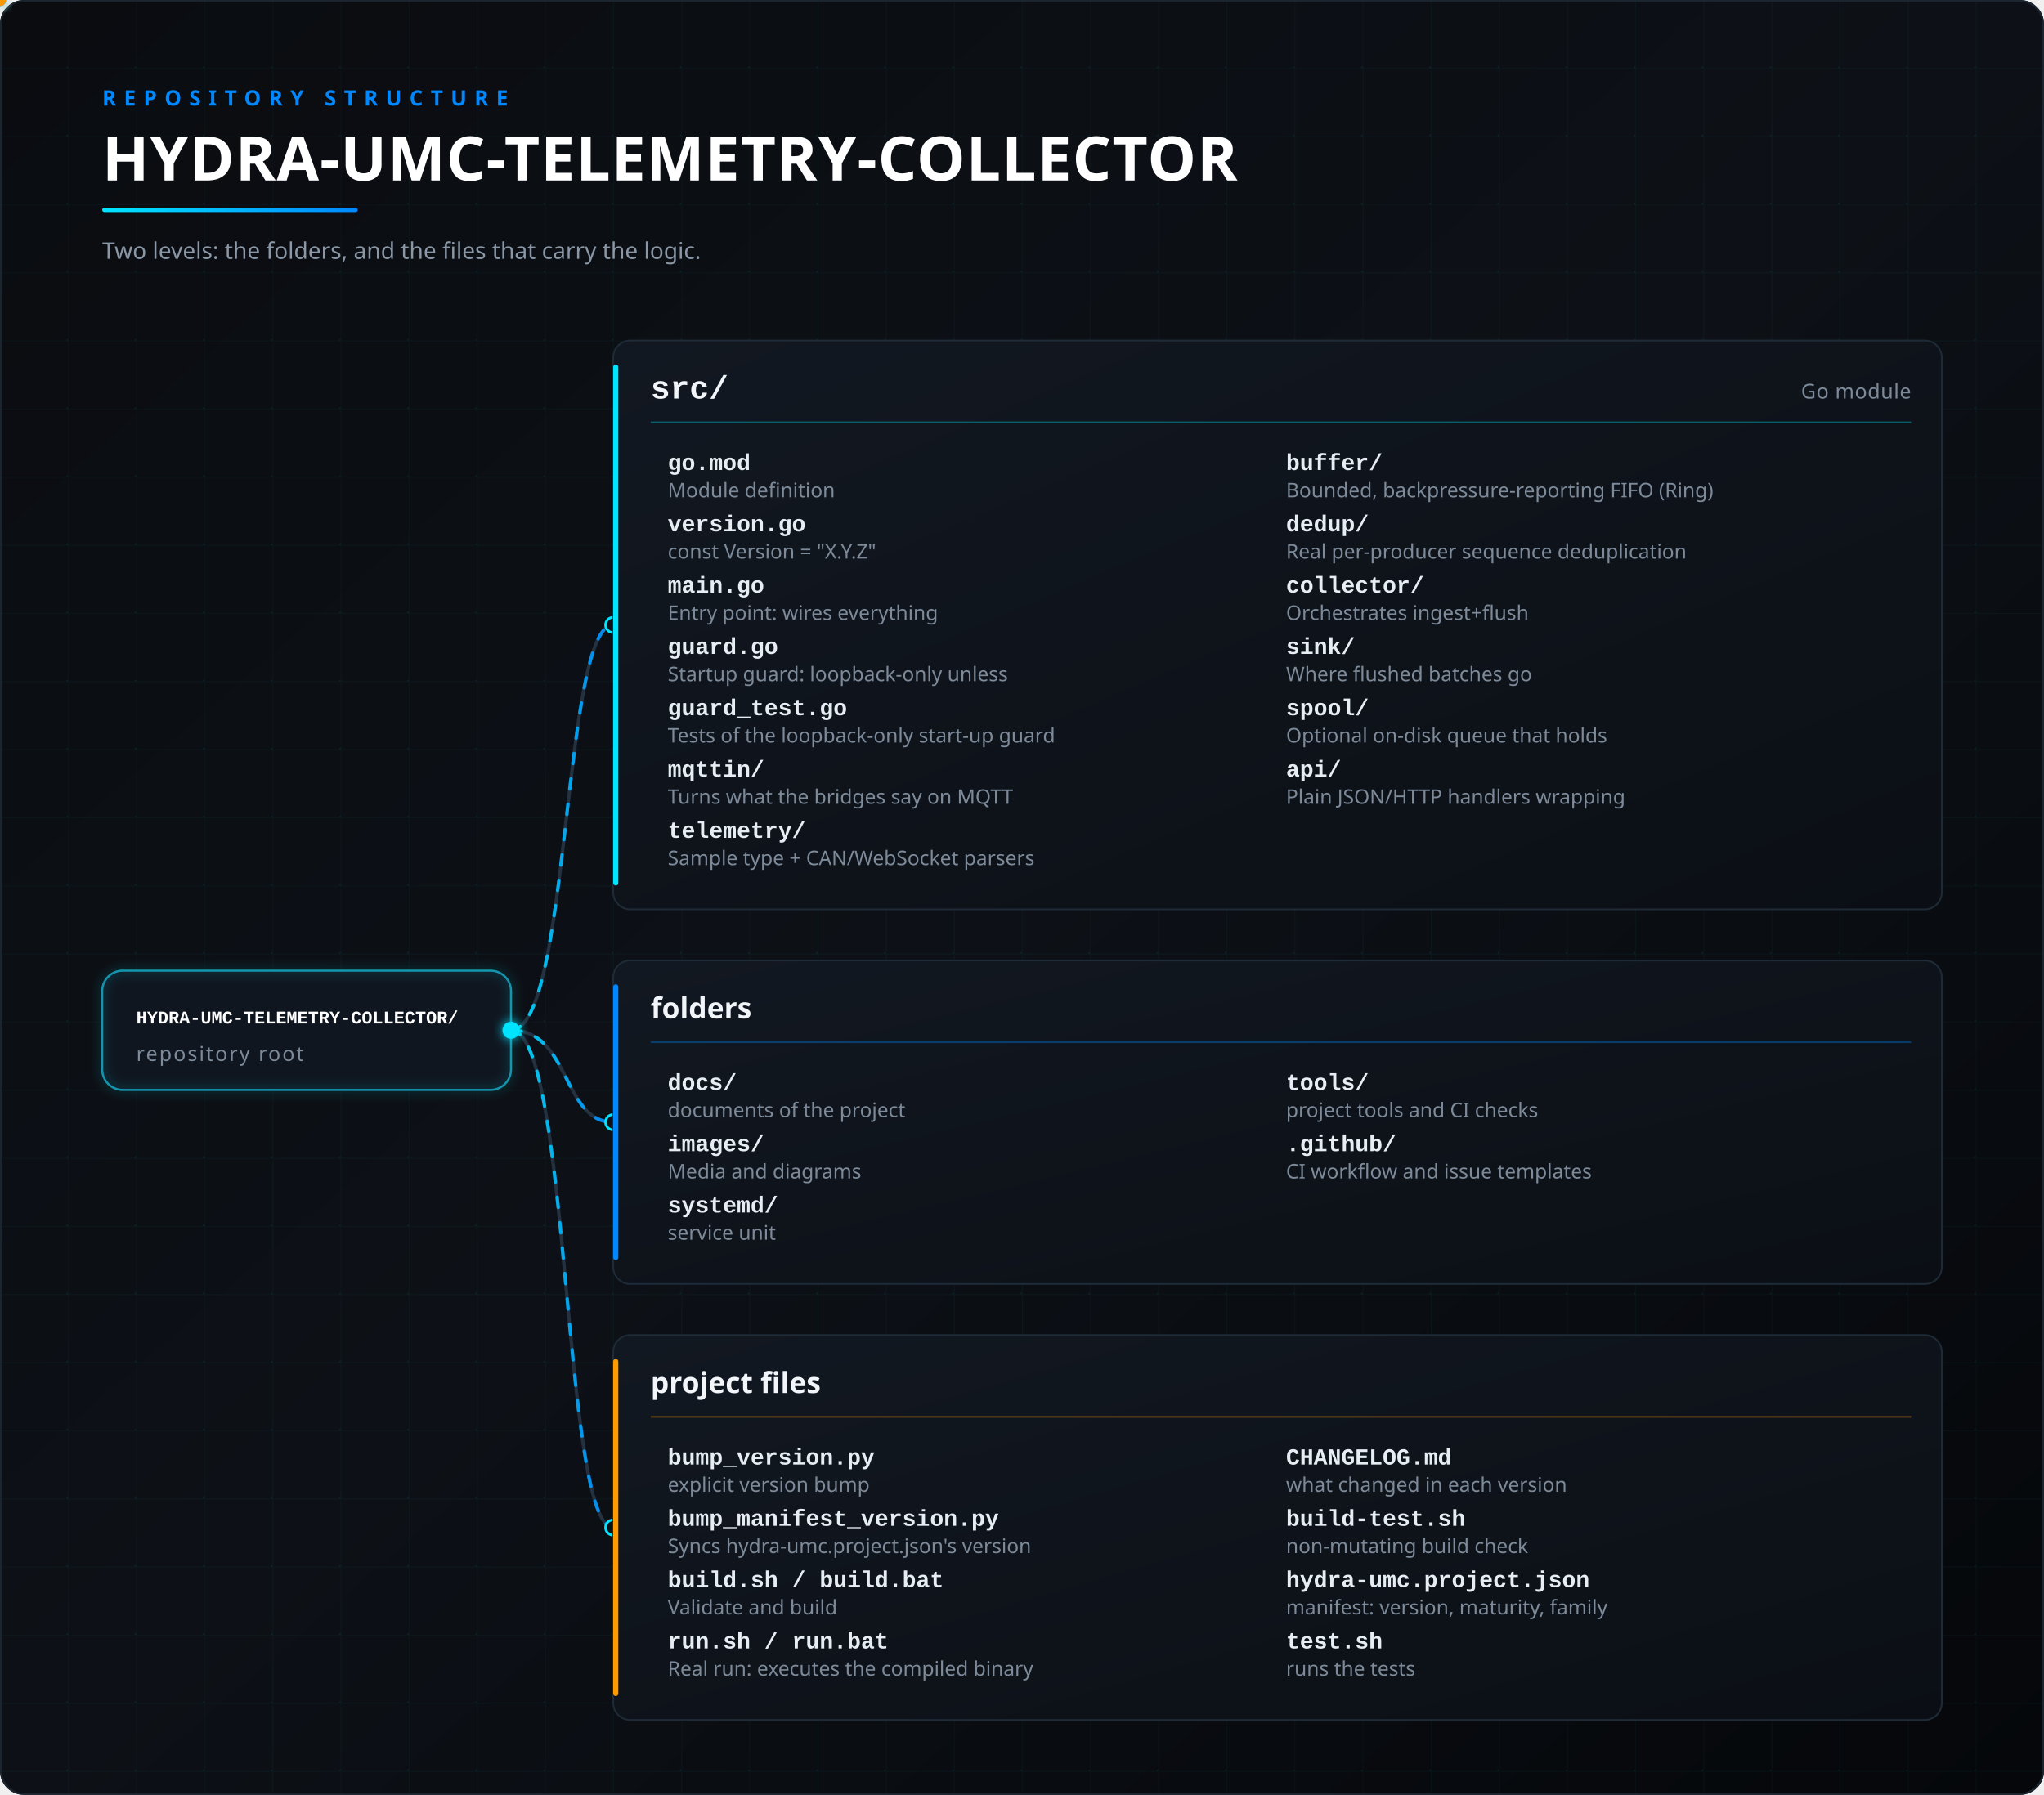
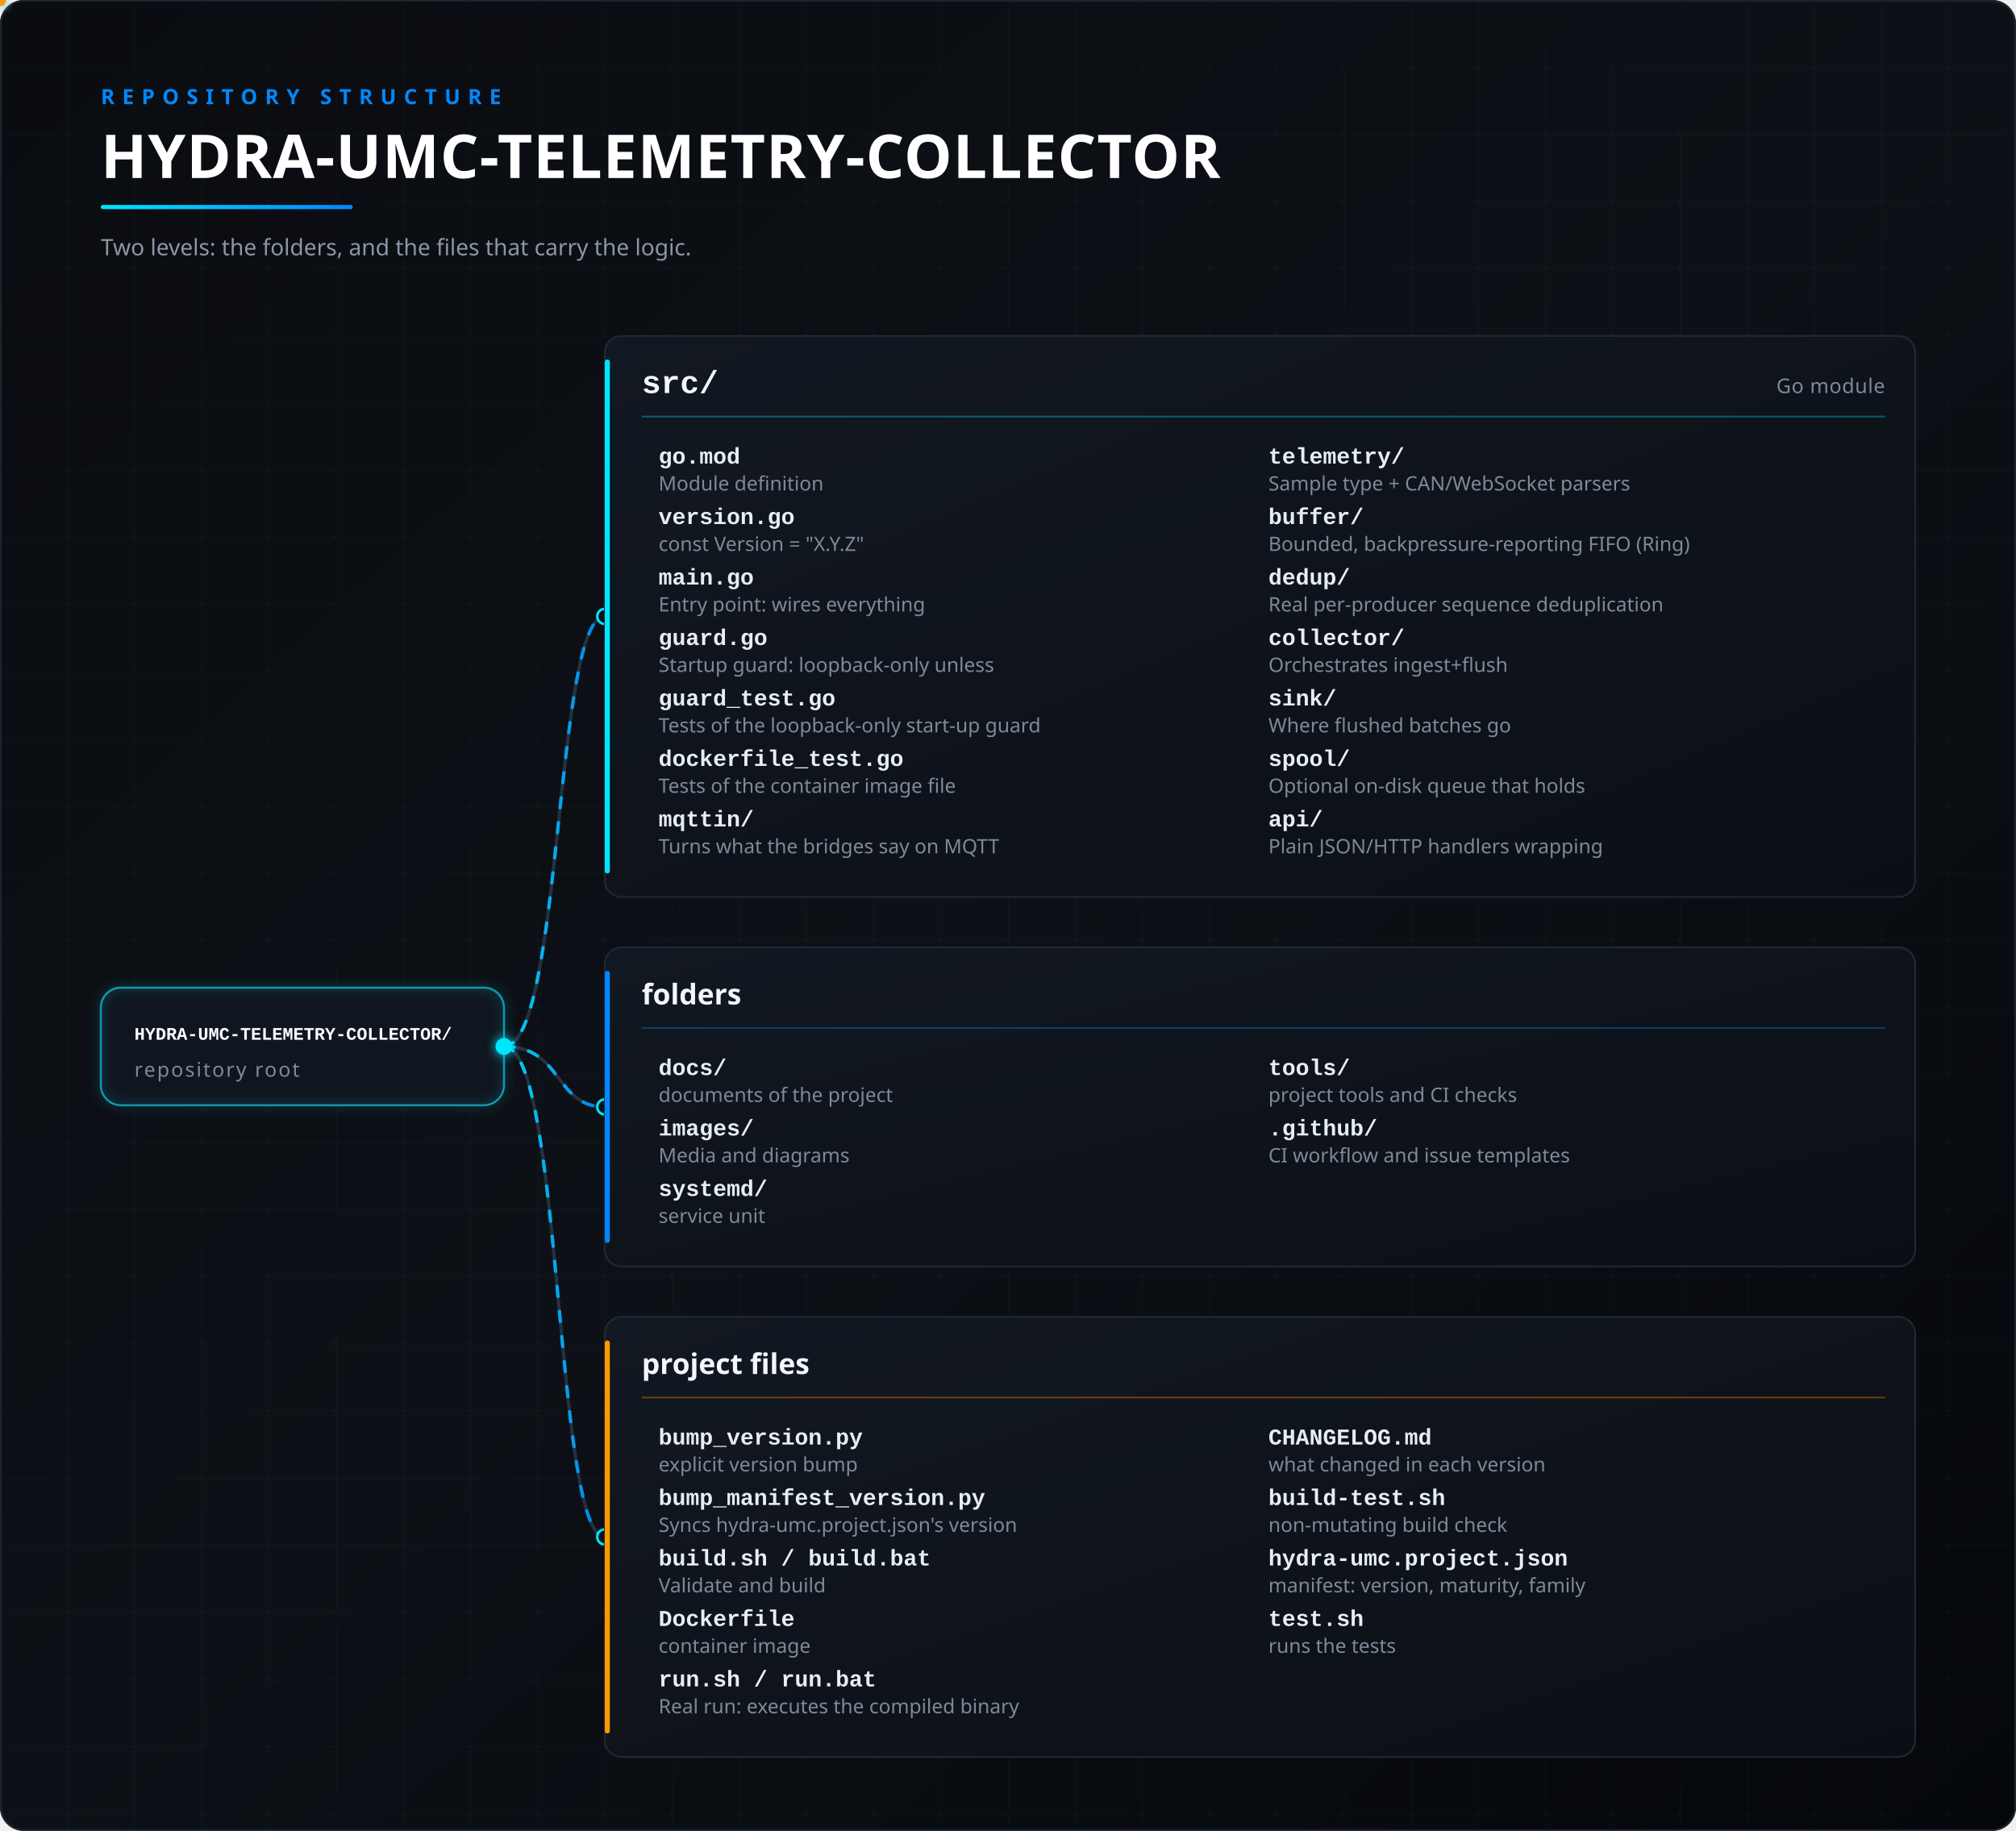
- <svg xmlns="http://www.w3.org/2000/svg" viewBox="0 0 1200 1054" width="100%" role="img" aria-labelledby="t d">
+ <svg xmlns="http://www.w3.org/2000/svg" viewBox="0 0 1200 1090" width="100%" role="img" aria-labelledby="t d">
  <defs>
    <linearGradient id="bg" x1="0" y1="0" x2="1" y2="1">
      <stop offset="0" stop-color="#0A0C10" />
      <stop offset="0.5" stop-color="#0D1117" />
      <stop offset="1" stop-color="#05070A" />
    </linearGradient>
    <linearGradient id="card" x1="0" y1="0" x2="1" y2="1">
      <stop offset="0" stop-color="#121821" />
      <stop offset="1" stop-color="#0B0F15" />
    </linearGradient>
    <linearGradient id="line" x1="0" y1="0" x2="1" y2="0">
      <stop offset="0" stop-color="#00E5FF" />
      <stop offset="1" stop-color="#0088FF" />
    </linearGradient>
    <filter id="glow" x="-50%" y="-50%" width="200%" height="200%">
      <feGaussianBlur stdDeviation="3" result="b" />
      <feMerge>
        <feMergeNode in="b" />
        <feMergeNode in="SourceGraphic" />
      </feMerge>
    </filter>
    <pattern id="grid" width="40" height="40" patternUnits="userSpaceOnUse">
      <path d="M40 0H0V40" fill="none" stroke="#00E5FF" stroke-opacity="0.035" />
      <circle cx="40" cy="40" r="1" fill="#00E5FF" fill-opacity="0.09" />
    </pattern>
  </defs>
-   <rect width="1200" height="1054" rx="14" fill="url(#bg)" />
-   <rect width="1200" height="1054" rx="14" fill="url(#grid)" />
-   <rect x="0.5" y="0.5" width="1199" height="1053" rx="14" fill="none" stroke="#1B2530" />
+   <rect width="1200" height="1090" rx="14" fill="url(#bg)" />
+   <rect width="1200" height="1090" rx="14" fill="url(#grid)" />
+   <rect x="0.5" y="0.5" width="1199" height="1089" rx="14" fill="none" stroke="#1B2530" />
  <text x="60" y="62" font-family="'Segoe UI','Noto Sans','Noto Sans CJK SC','Microsoft YaHei','Yu Gothic','Helvetica Neue',Helvetica,Arial,sans-serif" font-size="12.5" font-weight="600" fill="#0088FF" text-anchor="start" letter-spacing="4.5">REPOSITORY STRUCTURE</text>
  <text x="60" y="106" font-family="'Segoe UI','Noto Sans','Noto Sans CJK SC','Microsoft YaHei','Yu Gothic','Helvetica Neue',Helvetica,Arial,sans-serif" font-size="36" font-weight="700" fill="#FFFFFF" text-anchor="start" letter-spacing="0.5">HYDRA-UMC-TELEMETRY-COLLECTOR</text>
  <rect x="60" y="122" width="150" height="2.5" rx="1.25" fill="url(#line)">
    <animate attributeName="width" values="40;150;150" keyTimes="0;0.4;1" dur="3s" repeatCount="indefinite" />
  </rect>
  <text x="60" y="152" font-family="'Segoe UI','Noto Sans','Noto Sans CJK SC','Microsoft YaHei','Yu Gothic','Helvetica Neue',Helvetica,Arial,sans-serif" font-size="13.5" font-weight="400" fill="#8A97A6" text-anchor="start">Two levels: the folders, and the files that carry the logic.</text>
-   <path id="c0" d="M300,605 C335,605 330,367 360,367" fill="none" stroke="#243140" stroke-width="2" />
-   <path d="M300,605 C335,605 330,367 360,367" fill="none" stroke="url(#line)" stroke-width="2" stroke-linecap="round" stroke-dasharray="6 9" opacity="0.9">
+   <path id="c0" d="M300,623 C335,623 330,367 360,367" fill="none" stroke="#243140" stroke-width="2" />
+   <path d="M300,623 C335,623 330,367 360,367" fill="none" stroke="url(#line)" stroke-width="2" stroke-linecap="round" stroke-dasharray="6 9" opacity="0.9">
    <animate attributeName="stroke-dashoffset" from="0" to="-30" dur="1.6s" repeatCount="indefinite" />
  </path>
  <circle cx="360" cy="367" r="4.5" fill="#0D1117" stroke="#00E5FF" stroke-width="1.5" />
-   <path id="c1" d="M300,605 C335,605 330,659 360,659" fill="none" stroke="#243140" stroke-width="2" />
-   <path d="M300,605 C335,605 330,659 360,659" fill="none" stroke="url(#line)" stroke-width="2" stroke-linecap="round" stroke-dasharray="6 9" opacity="0.9">
+   <path id="c1" d="M300,623 C335,623 330,659 360,659" fill="none" stroke="#243140" stroke-width="2" />
+   <path d="M300,623 C335,623 330,659 360,659" fill="none" stroke="url(#line)" stroke-width="2" stroke-linecap="round" stroke-dasharray="6 9" opacity="0.9">
    <animate attributeName="stroke-dashoffset" from="0" to="-30" dur="1.6s" repeatCount="indefinite" />
  </path>
  <circle cx="360" cy="659" r="4.5" fill="#0D1117" stroke="#00E5FF" stroke-width="1.5" />
-   <path id="c2" d="M300,605 C335,605 330,897 360,897" fill="none" stroke="#243140" stroke-width="2" />
-   <path d="M300,605 C335,605 330,897 360,897" fill="none" stroke="url(#line)" stroke-width="2" stroke-linecap="round" stroke-dasharray="6 9" opacity="0.9">
+   <path id="c2" d="M300,623 C335,623 330,915 360,915" fill="none" stroke="#243140" stroke-width="2" />
+   <path d="M300,623 C335,623 330,915 360,915" fill="none" stroke="url(#line)" stroke-width="2" stroke-linecap="round" stroke-dasharray="6 9" opacity="0.9">
    <animate attributeName="stroke-dashoffset" from="0" to="-30" dur="1.6s" repeatCount="indefinite" />
  </path>
-   <circle cx="360" cy="897" r="4.5" fill="#0D1117" stroke="#00E5FF" stroke-width="1.5" />
+   <circle cx="360" cy="915" r="4.5" fill="#0D1117" stroke="#00E5FF" stroke-width="1.5" />
  <circle r="3.5" fill="#00E5FF" filter="url(#glow)">
    <animateMotion dur="3.4s" repeatCount="indefinite">
      <mpath href="#c0" />
    </animateMotion>
  </circle>
  <circle r="3.5" fill="#0088FF" filter="url(#glow)">
    <animateMotion dur="4.2s" repeatCount="indefinite">
      <mpath href="#c1" />
    </animateMotion>
  </circle>
  <circle r="3.5" fill="#FF9900" filter="url(#glow)">
    <animateMotion dur="5.0s" repeatCount="indefinite">
      <mpath href="#c2" />
    </animateMotion>
  </circle>
-   <rect x="60" y="570" width="240" height="70" rx="12" fill="#0F1620" stroke="#2A3A4C" stroke-width="1.2" />
-   <rect x="60" y="570" width="240" height="70" rx="12" fill="none" stroke="#00E5FF" stroke-opacity="0.5" stroke-width="1.2" filter="url(#glow)">
+   <rect x="60" y="588" width="240" height="70" rx="12" fill="#0F1620" stroke="#2A3A4C" stroke-width="1.2" />
+   <rect x="60" y="588" width="240" height="70" rx="12" fill="none" stroke="#00E5FF" stroke-opacity="0.5" stroke-width="1.2" filter="url(#glow)">
    <animate attributeName="stroke-opacity" values="0.15;0.6;0.15" dur="3.6s" repeatCount="indefinite" />
  </rect>
-   <text x="80" y="601" font-family="'JetBrains Mono','Cascadia Code','SFMono-Regular',Consolas,'Liberation Mono',monospace" font-size="10.5" font-weight="700" fill="#FFFFFF" text-anchor="start">HYDRA-UMC-TELEMETRY-COLLECTOR/</text>
-   <text x="80" y="623" font-family="'Segoe UI','Noto Sans','Noto Sans CJK SC','Microsoft YaHei','Yu Gothic','Helvetica Neue',Helvetica,Arial,sans-serif" font-size="12" font-weight="400" fill="#7D8A99" text-anchor="start" letter-spacing="1">repository root</text>
-   <circle cx="300" cy="605" r="5" fill="#00E5FF" filter="url(#glow)" />
+   <text x="80" y="619" font-family="'JetBrains Mono','Cascadia Code','SFMono-Regular',Consolas,'Liberation Mono',monospace" font-size="10.5" font-weight="700" fill="#FFFFFF" text-anchor="start">HYDRA-UMC-TELEMETRY-COLLECTOR/</text>
+   <text x="80" y="641" font-family="'Segoe UI','Noto Sans','Noto Sans CJK SC','Microsoft YaHei','Yu Gothic','Helvetica Neue',Helvetica,Arial,sans-serif" font-size="12" font-weight="400" fill="#7D8A99" text-anchor="start" letter-spacing="1">repository root</text>
+   <circle cx="300" cy="623" r="5" fill="#00E5FF" filter="url(#glow)" />
  <rect x="360" y="200" width="780" height="334" rx="10" fill="url(#card)" stroke="#1E2A36" stroke-width="1" />
  <rect x="360" y="214" width="3" height="306" rx="1.5" fill="#00E5FF">
    <animate attributeName="opacity" values="0.55;1;0.55" dur="4s" begin="0s" repeatCount="indefinite" />
  </rect>
  <text x="382" y="234" font-family="'JetBrains Mono','Cascadia Code','SFMono-Regular',Consolas,'Liberation Mono',monospace" font-size="19" font-weight="700" fill="#F2F6FA" text-anchor="start">src/</text>
  <text x="1122" y="234" font-family="'Segoe UI','Noto Sans','Noto Sans CJK SC','Microsoft YaHei','Yu Gothic','Helvetica Neue',Helvetica,Arial,sans-serif" font-size="12" font-weight="400" fill="#7D8A99" text-anchor="end" letter-spacing="0.3">Go module</text>
  <line x1="382" y1="248" x2="1122" y2="248" stroke="#00E5FF" stroke-opacity="0.35" stroke-width="1" />
  <text x="392" y="276" font-family="'JetBrains Mono','Cascadia Code','SFMono-Regular',Consolas,'Liberation Mono',monospace" font-size="13.5" font-weight="600" fill="#E6EDF3" text-anchor="start">go.mod</text>
  <text x="392" y="292" font-family="'Segoe UI','Noto Sans','Noto Sans CJK SC','Microsoft YaHei','Yu Gothic','Helvetica Neue',Helvetica,Arial,sans-serif" font-size="11.8" font-weight="400" fill="#7D8A99" text-anchor="start">Module definition</text>
  <text x="392" y="312" font-family="'JetBrains Mono','Cascadia Code','SFMono-Regular',Consolas,'Liberation Mono',monospace" font-size="13.5" font-weight="600" fill="#E6EDF3" text-anchor="start">version.go</text>
  <text x="392" y="328" font-family="'Segoe UI','Noto Sans','Noto Sans CJK SC','Microsoft YaHei','Yu Gothic','Helvetica Neue',Helvetica,Arial,sans-serif" font-size="11.8" font-weight="400" fill="#7D8A99" text-anchor="start">const Version = "X.Y.Z"</text>
  <text x="392" y="348" font-family="'JetBrains Mono','Cascadia Code','SFMono-Regular',Consolas,'Liberation Mono',monospace" font-size="13.5" font-weight="600" fill="#E6EDF3" text-anchor="start">main.go</text>
  <text x="392" y="364" font-family="'Segoe UI','Noto Sans','Noto Sans CJK SC','Microsoft YaHei','Yu Gothic','Helvetica Neue',Helvetica,Arial,sans-serif" font-size="11.8" font-weight="400" fill="#7D8A99" text-anchor="start">Entry point: wires everything</text>
  <text x="392" y="384" font-family="'JetBrains Mono','Cascadia Code','SFMono-Regular',Consolas,'Liberation Mono',monospace" font-size="13.5" font-weight="600" fill="#E6EDF3" text-anchor="start">guard.go</text>
  <text x="392" y="400" font-family="'Segoe UI','Noto Sans','Noto Sans CJK SC','Microsoft YaHei','Yu Gothic','Helvetica Neue',Helvetica,Arial,sans-serif" font-size="11.8" font-weight="400" fill="#7D8A99" text-anchor="start">Startup guard: loopback-only unless</text>
  <text x="392" y="420" font-family="'JetBrains Mono','Cascadia Code','SFMono-Regular',Consolas,'Liberation Mono',monospace" font-size="13.5" font-weight="600" fill="#E6EDF3" text-anchor="start">guard_test.go</text>
  <text x="392" y="436" font-family="'Segoe UI','Noto Sans','Noto Sans CJK SC','Microsoft YaHei','Yu Gothic','Helvetica Neue',Helvetica,Arial,sans-serif" font-size="11.8" font-weight="400" fill="#7D8A99" text-anchor="start">Tests of the loopback-only start-up guard</text>
-   <text x="392" y="456" font-family="'JetBrains Mono','Cascadia Code','SFMono-Regular',Consolas,'Liberation Mono',monospace" font-size="13.5" font-weight="600" fill="#E6EDF3" text-anchor="start">mqttin/</text>
-   <text x="392" y="472" font-family="'Segoe UI','Noto Sans','Noto Sans CJK SC','Microsoft YaHei','Yu Gothic','Helvetica Neue',Helvetica,Arial,sans-serif" font-size="11.8" font-weight="400" fill="#7D8A99" text-anchor="start">Turns what the bridges say on MQTT</text>
-   <text x="392" y="492" font-family="'JetBrains Mono','Cascadia Code','SFMono-Regular',Consolas,'Liberation Mono',monospace" font-size="13.5" font-weight="600" fill="#E6EDF3" text-anchor="start">telemetry/</text>
-   <text x="392" y="508" font-family="'Segoe UI','Noto Sans','Noto Sans CJK SC','Microsoft YaHei','Yu Gothic','Helvetica Neue',Helvetica,Arial,sans-serif" font-size="11.8" font-weight="400" fill="#7D8A99" text-anchor="start">Sample type + CAN/WebSocket parsers</text>
-   <text x="755" y="276" font-family="'JetBrains Mono','Cascadia Code','SFMono-Regular',Consolas,'Liberation Mono',monospace" font-size="13.5" font-weight="600" fill="#E6EDF3" text-anchor="start">buffer/</text>
-   <text x="755" y="292" font-family="'Segoe UI','Noto Sans','Noto Sans CJK SC','Microsoft YaHei','Yu Gothic','Helvetica Neue',Helvetica,Arial,sans-serif" font-size="11.8" font-weight="400" fill="#7D8A99" text-anchor="start">Bounded, backpressure-reporting FIFO (Ring)</text>
-   <text x="755" y="312" font-family="'JetBrains Mono','Cascadia Code','SFMono-Regular',Consolas,'Liberation Mono',monospace" font-size="13.5" font-weight="600" fill="#E6EDF3" text-anchor="start">dedup/</text>
-   <text x="755" y="328" font-family="'Segoe UI','Noto Sans','Noto Sans CJK SC','Microsoft YaHei','Yu Gothic','Helvetica Neue',Helvetica,Arial,sans-serif" font-size="11.8" font-weight="400" fill="#7D8A99" text-anchor="start">Real per-producer sequence deduplication</text>
-   <text x="755" y="348" font-family="'JetBrains Mono','Cascadia Code','SFMono-Regular',Consolas,'Liberation Mono',monospace" font-size="13.5" font-weight="600" fill="#E6EDF3" text-anchor="start">collector/</text>
-   <text x="755" y="364" font-family="'Segoe UI','Noto Sans','Noto Sans CJK SC','Microsoft YaHei','Yu Gothic','Helvetica Neue',Helvetica,Arial,sans-serif" font-size="11.8" font-weight="400" fill="#7D8A99" text-anchor="start">Orchestrates ingest+flush</text>
-   <text x="755" y="384" font-family="'JetBrains Mono','Cascadia Code','SFMono-Regular',Consolas,'Liberation Mono',monospace" font-size="13.5" font-weight="600" fill="#E6EDF3" text-anchor="start">sink/</text>
-   <text x="755" y="400" font-family="'Segoe UI','Noto Sans','Noto Sans CJK SC','Microsoft YaHei','Yu Gothic','Helvetica Neue',Helvetica,Arial,sans-serif" font-size="11.8" font-weight="400" fill="#7D8A99" text-anchor="start">Where flushed batches go</text>
-   <text x="755" y="420" font-family="'JetBrains Mono','Cascadia Code','SFMono-Regular',Consolas,'Liberation Mono',monospace" font-size="13.5" font-weight="600" fill="#E6EDF3" text-anchor="start">spool/</text>
-   <text x="755" y="436" font-family="'Segoe UI','Noto Sans','Noto Sans CJK SC','Microsoft YaHei','Yu Gothic','Helvetica Neue',Helvetica,Arial,sans-serif" font-size="11.8" font-weight="400" fill="#7D8A99" text-anchor="start">Optional on-disk queue that holds</text>
-   <text x="755" y="456" font-family="'JetBrains Mono','Cascadia Code','SFMono-Regular',Consolas,'Liberation Mono',monospace" font-size="13.5" font-weight="600" fill="#E6EDF3" text-anchor="start">api/</text>
-   <text x="755" y="472" font-family="'Segoe UI','Noto Sans','Noto Sans CJK SC','Microsoft YaHei','Yu Gothic','Helvetica Neue',Helvetica,Arial,sans-serif" font-size="11.8" font-weight="400" fill="#7D8A99" text-anchor="start">Plain JSON/HTTP handlers wrapping</text>
+   <text x="392" y="456" font-family="'JetBrains Mono','Cascadia Code','SFMono-Regular',Consolas,'Liberation Mono',monospace" font-size="13.5" font-weight="600" fill="#E6EDF3" text-anchor="start">dockerfile_test.go</text>
+   <text x="392" y="472" font-family="'Segoe UI','Noto Sans','Noto Sans CJK SC','Microsoft YaHei','Yu Gothic','Helvetica Neue',Helvetica,Arial,sans-serif" font-size="11.8" font-weight="400" fill="#7D8A99" text-anchor="start">Tests of the container image file</text>
+   <text x="392" y="492" font-family="'JetBrains Mono','Cascadia Code','SFMono-Regular',Consolas,'Liberation Mono',monospace" font-size="13.5" font-weight="600" fill="#E6EDF3" text-anchor="start">mqttin/</text>
+   <text x="392" y="508" font-family="'Segoe UI','Noto Sans','Noto Sans CJK SC','Microsoft YaHei','Yu Gothic','Helvetica Neue',Helvetica,Arial,sans-serif" font-size="11.8" font-weight="400" fill="#7D8A99" text-anchor="start">Turns what the bridges say on MQTT</text>
+   <text x="755" y="276" font-family="'JetBrains Mono','Cascadia Code','SFMono-Regular',Consolas,'Liberation Mono',monospace" font-size="13.5" font-weight="600" fill="#E6EDF3" text-anchor="start">telemetry/</text>
+   <text x="755" y="292" font-family="'Segoe UI','Noto Sans','Noto Sans CJK SC','Microsoft YaHei','Yu Gothic','Helvetica Neue',Helvetica,Arial,sans-serif" font-size="11.8" font-weight="400" fill="#7D8A99" text-anchor="start">Sample type + CAN/WebSocket parsers</text>
+   <text x="755" y="312" font-family="'JetBrains Mono','Cascadia Code','SFMono-Regular',Consolas,'Liberation Mono',monospace" font-size="13.5" font-weight="600" fill="#E6EDF3" text-anchor="start">buffer/</text>
+   <text x="755" y="328" font-family="'Segoe UI','Noto Sans','Noto Sans CJK SC','Microsoft YaHei','Yu Gothic','Helvetica Neue',Helvetica,Arial,sans-serif" font-size="11.8" font-weight="400" fill="#7D8A99" text-anchor="start">Bounded, backpressure-reporting FIFO (Ring)</text>
+   <text x="755" y="348" font-family="'JetBrains Mono','Cascadia Code','SFMono-Regular',Consolas,'Liberation Mono',monospace" font-size="13.5" font-weight="600" fill="#E6EDF3" text-anchor="start">dedup/</text>
+   <text x="755" y="364" font-family="'Segoe UI','Noto Sans','Noto Sans CJK SC','Microsoft YaHei','Yu Gothic','Helvetica Neue',Helvetica,Arial,sans-serif" font-size="11.8" font-weight="400" fill="#7D8A99" text-anchor="start">Real per-producer sequence deduplication</text>
+   <text x="755" y="384" font-family="'JetBrains Mono','Cascadia Code','SFMono-Regular',Consolas,'Liberation Mono',monospace" font-size="13.5" font-weight="600" fill="#E6EDF3" text-anchor="start">collector/</text>
+   <text x="755" y="400" font-family="'Segoe UI','Noto Sans','Noto Sans CJK SC','Microsoft YaHei','Yu Gothic','Helvetica Neue',Helvetica,Arial,sans-serif" font-size="11.8" font-weight="400" fill="#7D8A99" text-anchor="start">Orchestrates ingest+flush</text>
+   <text x="755" y="420" font-family="'JetBrains Mono','Cascadia Code','SFMono-Regular',Consolas,'Liberation Mono',monospace" font-size="13.5" font-weight="600" fill="#E6EDF3" text-anchor="start">sink/</text>
+   <text x="755" y="436" font-family="'Segoe UI','Noto Sans','Noto Sans CJK SC','Microsoft YaHei','Yu Gothic','Helvetica Neue',Helvetica,Arial,sans-serif" font-size="11.8" font-weight="400" fill="#7D8A99" text-anchor="start">Where flushed batches go</text>
+   <text x="755" y="456" font-family="'JetBrains Mono','Cascadia Code','SFMono-Regular',Consolas,'Liberation Mono',monospace" font-size="13.5" font-weight="600" fill="#E6EDF3" text-anchor="start">spool/</text>
+   <text x="755" y="472" font-family="'Segoe UI','Noto Sans','Noto Sans CJK SC','Microsoft YaHei','Yu Gothic','Helvetica Neue',Helvetica,Arial,sans-serif" font-size="11.8" font-weight="400" fill="#7D8A99" text-anchor="start">Optional on-disk queue that holds</text>
+   <text x="755" y="492" font-family="'JetBrains Mono','Cascadia Code','SFMono-Regular',Consolas,'Liberation Mono',monospace" font-size="13.5" font-weight="600" fill="#E6EDF3" text-anchor="start">api/</text>
+   <text x="755" y="508" font-family="'Segoe UI','Noto Sans','Noto Sans CJK SC','Microsoft YaHei','Yu Gothic','Helvetica Neue',Helvetica,Arial,sans-serif" font-size="11.8" font-weight="400" fill="#7D8A99" text-anchor="start">Plain JSON/HTTP handlers wrapping</text>
  <rect x="360" y="564" width="780" height="190" rx="10" fill="url(#card)" stroke="#1E2A36" stroke-width="1" />
  <rect x="360" y="578" width="3" height="162" rx="1.5" fill="#0088FF">
    <animate attributeName="opacity" values="0.55;1;0.55" dur="4s" begin="0.6s" repeatCount="indefinite" />
  </rect>
  <text x="382" y="598" font-family="'Segoe UI','Noto Sans','Noto Sans CJK SC','Microsoft YaHei','Yu Gothic','Helvetica Neue',Helvetica,Arial,sans-serif" font-size="17" font-weight="700" fill="#F2F6FA" text-anchor="start">folders</text>
  <line x1="382" y1="612" x2="1122" y2="612" stroke="#0088FF" stroke-opacity="0.35" stroke-width="1" />
  <text x="392" y="640" font-family="'JetBrains Mono','Cascadia Code','SFMono-Regular',Consolas,'Liberation Mono',monospace" font-size="13.5" font-weight="600" fill="#E6EDF3" text-anchor="start">docs/</text>
  <text x="392" y="656" font-family="'Segoe UI','Noto Sans','Noto Sans CJK SC','Microsoft YaHei','Yu Gothic','Helvetica Neue',Helvetica,Arial,sans-serif" font-size="11.8" font-weight="400" fill="#7D8A99" text-anchor="start">documents of the project</text>
  <text x="392" y="676" font-family="'JetBrains Mono','Cascadia Code','SFMono-Regular',Consolas,'Liberation Mono',monospace" font-size="13.5" font-weight="600" fill="#E6EDF3" text-anchor="start">images/</text>
  <text x="392" y="692" font-family="'Segoe UI','Noto Sans','Noto Sans CJK SC','Microsoft YaHei','Yu Gothic','Helvetica Neue',Helvetica,Arial,sans-serif" font-size="11.8" font-weight="400" fill="#7D8A99" text-anchor="start">Media and diagrams</text>
  <text x="392" y="712" font-family="'JetBrains Mono','Cascadia Code','SFMono-Regular',Consolas,'Liberation Mono',monospace" font-size="13.5" font-weight="600" fill="#E6EDF3" text-anchor="start">systemd/</text>
  <text x="392" y="728" font-family="'Segoe UI','Noto Sans','Noto Sans CJK SC','Microsoft YaHei','Yu Gothic','Helvetica Neue',Helvetica,Arial,sans-serif" font-size="11.8" font-weight="400" fill="#7D8A99" text-anchor="start">service unit</text>
  <text x="755" y="640" font-family="'JetBrains Mono','Cascadia Code','SFMono-Regular',Consolas,'Liberation Mono',monospace" font-size="13.5" font-weight="600" fill="#E6EDF3" text-anchor="start">tools/</text>
  <text x="755" y="656" font-family="'Segoe UI','Noto Sans','Noto Sans CJK SC','Microsoft YaHei','Yu Gothic','Helvetica Neue',Helvetica,Arial,sans-serif" font-size="11.8" font-weight="400" fill="#7D8A99" text-anchor="start">project tools and CI checks</text>
  <text x="755" y="676" font-family="'JetBrains Mono','Cascadia Code','SFMono-Regular',Consolas,'Liberation Mono',monospace" font-size="13.5" font-weight="600" fill="#E6EDF3" text-anchor="start">.github/</text>
  <text x="755" y="692" font-family="'Segoe UI','Noto Sans','Noto Sans CJK SC','Microsoft YaHei','Yu Gothic','Helvetica Neue',Helvetica,Arial,sans-serif" font-size="11.8" font-weight="400" fill="#7D8A99" text-anchor="start">CI workflow and issue templates</text>
-   <rect x="360" y="784" width="780" height="226" rx="10" fill="url(#card)" stroke="#1E2A36" stroke-width="1" />
-   <rect x="360" y="798" width="3" height="198" rx="1.5" fill="#FF9900">
+   <rect x="360" y="784" width="780" height="262" rx="10" fill="url(#card)" stroke="#1E2A36" stroke-width="1" />
+   <rect x="360" y="798" width="3" height="234" rx="1.5" fill="#FF9900">
    <animate attributeName="opacity" values="0.55;1;0.55" dur="4s" begin="1.2s" repeatCount="indefinite" />
  </rect>
  <text x="382" y="818" font-family="'Segoe UI','Noto Sans','Noto Sans CJK SC','Microsoft YaHei','Yu Gothic','Helvetica Neue',Helvetica,Arial,sans-serif" font-size="17" font-weight="700" fill="#F2F6FA" text-anchor="start">project files</text>
  <line x1="382" y1="832" x2="1122" y2="832" stroke="#FF9900" stroke-opacity="0.35" stroke-width="1" />
  <text x="392" y="860" font-family="'JetBrains Mono','Cascadia Code','SFMono-Regular',Consolas,'Liberation Mono',monospace" font-size="13.5" font-weight="600" fill="#E6EDF3" text-anchor="start">bump_version.py</text>
  <text x="392" y="876" font-family="'Segoe UI','Noto Sans','Noto Sans CJK SC','Microsoft YaHei','Yu Gothic','Helvetica Neue',Helvetica,Arial,sans-serif" font-size="11.8" font-weight="400" fill="#7D8A99" text-anchor="start">explicit version bump</text>
  <text x="392" y="896" font-family="'JetBrains Mono','Cascadia Code','SFMono-Regular',Consolas,'Liberation Mono',monospace" font-size="13.5" font-weight="600" fill="#E6EDF3" text-anchor="start">bump_manifest_version.py</text>
  <text x="392" y="912" font-family="'Segoe UI','Noto Sans','Noto Sans CJK SC','Microsoft YaHei','Yu Gothic','Helvetica Neue',Helvetica,Arial,sans-serif" font-size="11.8" font-weight="400" fill="#7D8A99" text-anchor="start">Syncs hydra-umc.project.json's version</text>
  <text x="392" y="932" font-family="'JetBrains Mono','Cascadia Code','SFMono-Regular',Consolas,'Liberation Mono',monospace" font-size="13.5" font-weight="600" fill="#E6EDF3" text-anchor="start">build.sh / build.bat</text>
  <text x="392" y="948" font-family="'Segoe UI','Noto Sans','Noto Sans CJK SC','Microsoft YaHei','Yu Gothic','Helvetica Neue',Helvetica,Arial,sans-serif" font-size="11.8" font-weight="400" fill="#7D8A99" text-anchor="start">Validate and build</text>
-   <text x="392" y="968" font-family="'JetBrains Mono','Cascadia Code','SFMono-Regular',Consolas,'Liberation Mono',monospace" font-size="13.5" font-weight="600" fill="#E6EDF3" text-anchor="start">run.sh / run.bat</text>
-   <text x="392" y="984" font-family="'Segoe UI','Noto Sans','Noto Sans CJK SC','Microsoft YaHei','Yu Gothic','Helvetica Neue',Helvetica,Arial,sans-serif" font-size="11.8" font-weight="400" fill="#7D8A99" text-anchor="start">Real run: executes the compiled binary</text>
+   <text x="392" y="968" font-family="'JetBrains Mono','Cascadia Code','SFMono-Regular',Consolas,'Liberation Mono',monospace" font-size="13.5" font-weight="600" fill="#E6EDF3" text-anchor="start">Dockerfile</text>
+   <text x="392" y="984" font-family="'Segoe UI','Noto Sans','Noto Sans CJK SC','Microsoft YaHei','Yu Gothic','Helvetica Neue',Helvetica,Arial,sans-serif" font-size="11.8" font-weight="400" fill="#7D8A99" text-anchor="start">container image</text>
+   <text x="392" y="1004" font-family="'JetBrains Mono','Cascadia Code','SFMono-Regular',Consolas,'Liberation Mono',monospace" font-size="13.5" font-weight="600" fill="#E6EDF3" text-anchor="start">run.sh / run.bat</text>
+   <text x="392" y="1020" font-family="'Segoe UI','Noto Sans','Noto Sans CJK SC','Microsoft YaHei','Yu Gothic','Helvetica Neue',Helvetica,Arial,sans-serif" font-size="11.8" font-weight="400" fill="#7D8A99" text-anchor="start">Real run: executes the compiled binary</text>
  <text x="755" y="860" font-family="'JetBrains Mono','Cascadia Code','SFMono-Regular',Consolas,'Liberation Mono',monospace" font-size="13.5" font-weight="600" fill="#E6EDF3" text-anchor="start">CHANGELOG.md</text>
  <text x="755" y="876" font-family="'Segoe UI','Noto Sans','Noto Sans CJK SC','Microsoft YaHei','Yu Gothic','Helvetica Neue',Helvetica,Arial,sans-serif" font-size="11.8" font-weight="400" fill="#7D8A99" text-anchor="start">what changed in each version</text>
  <text x="755" y="896" font-family="'JetBrains Mono','Cascadia Code','SFMono-Regular',Consolas,'Liberation Mono',monospace" font-size="13.5" font-weight="600" fill="#E6EDF3" text-anchor="start">build-test.sh</text>
  <text x="755" y="912" font-family="'Segoe UI','Noto Sans','Noto Sans CJK SC','Microsoft YaHei','Yu Gothic','Helvetica Neue',Helvetica,Arial,sans-serif" font-size="11.8" font-weight="400" fill="#7D8A99" text-anchor="start">non-mutating build check</text>
  <text x="755" y="932" font-family="'JetBrains Mono','Cascadia Code','SFMono-Regular',Consolas,'Liberation Mono',monospace" font-size="13.5" font-weight="600" fill="#E6EDF3" text-anchor="start">hydra-umc.project.json</text>
  <text x="755" y="948" font-family="'Segoe UI','Noto Sans','Noto Sans CJK SC','Microsoft YaHei','Yu Gothic','Helvetica Neue',Helvetica,Arial,sans-serif" font-size="11.8" font-weight="400" fill="#7D8A99" text-anchor="start">manifest: version, maturity, family</text>
  <text x="755" y="968" font-family="'JetBrains Mono','Cascadia Code','SFMono-Regular',Consolas,'Liberation Mono',monospace" font-size="13.5" font-weight="600" fill="#E6EDF3" text-anchor="start">test.sh</text>
  <text x="755" y="984" font-family="'Segoe UI','Noto Sans','Noto Sans CJK SC','Microsoft YaHei','Yu Gothic','Helvetica Neue',Helvetica,Arial,sans-serif" font-size="11.8" font-weight="400" fill="#7D8A99" text-anchor="start">runs the tests</text>
</svg>
